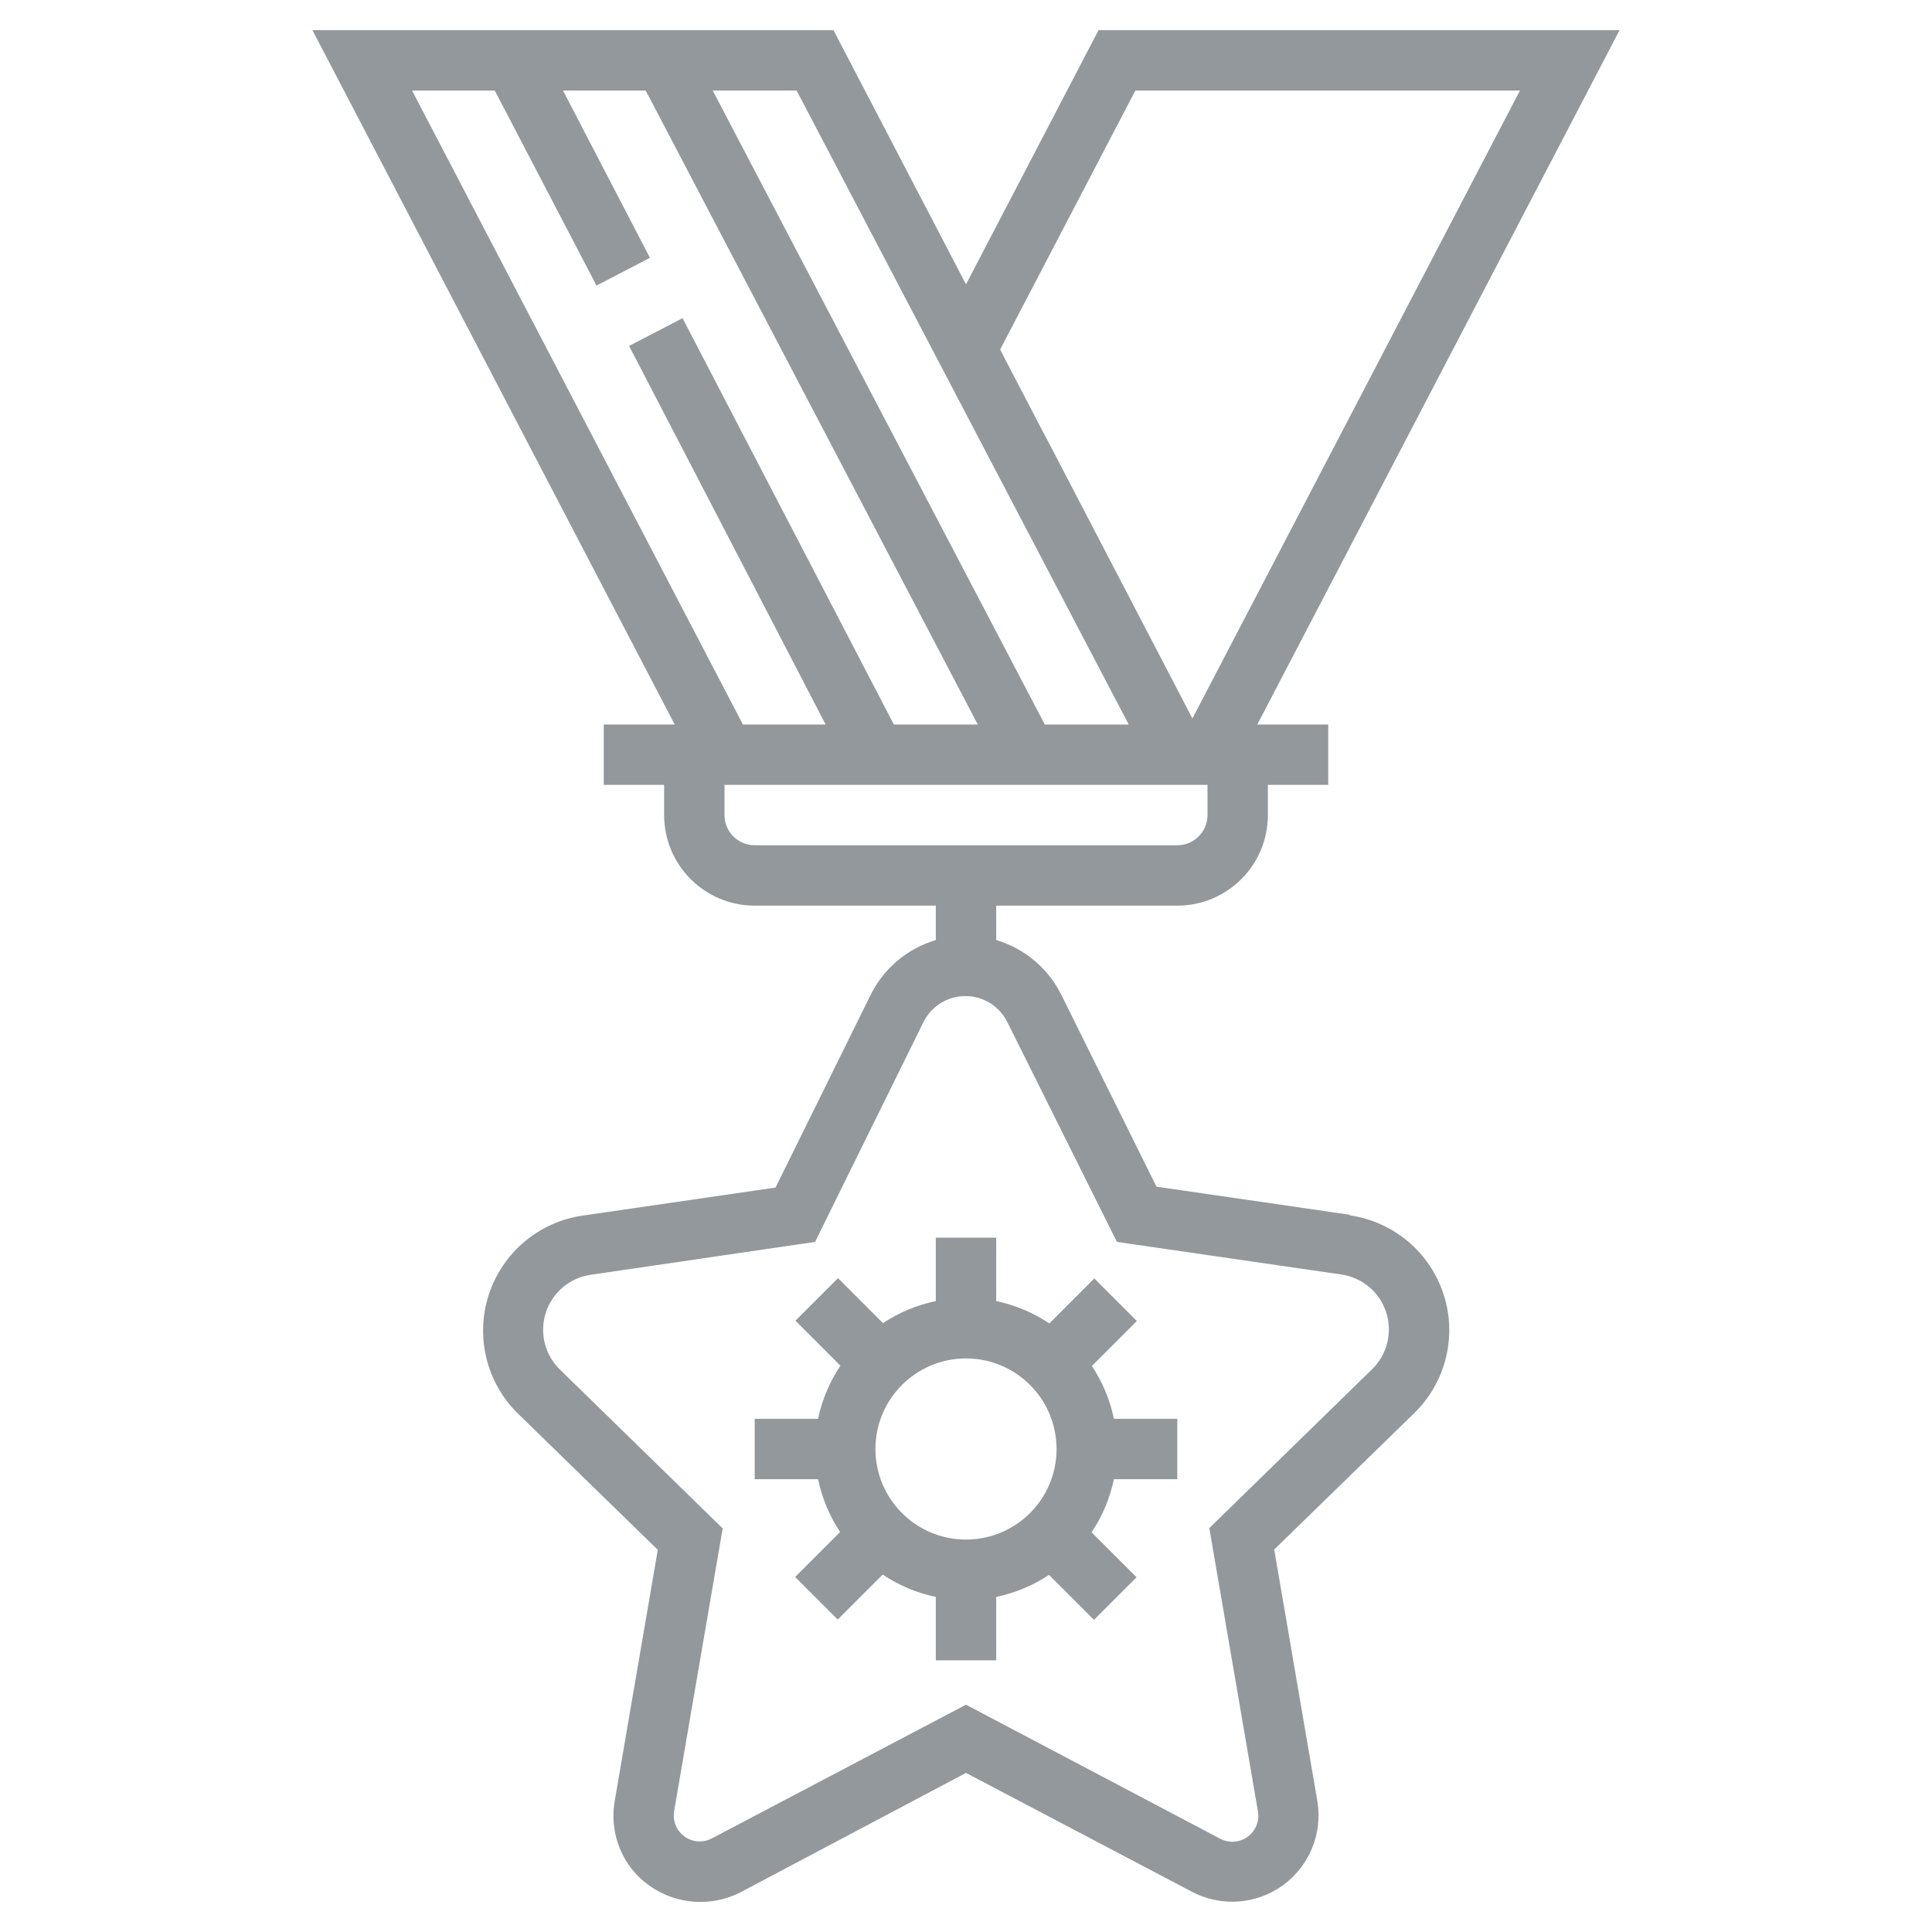
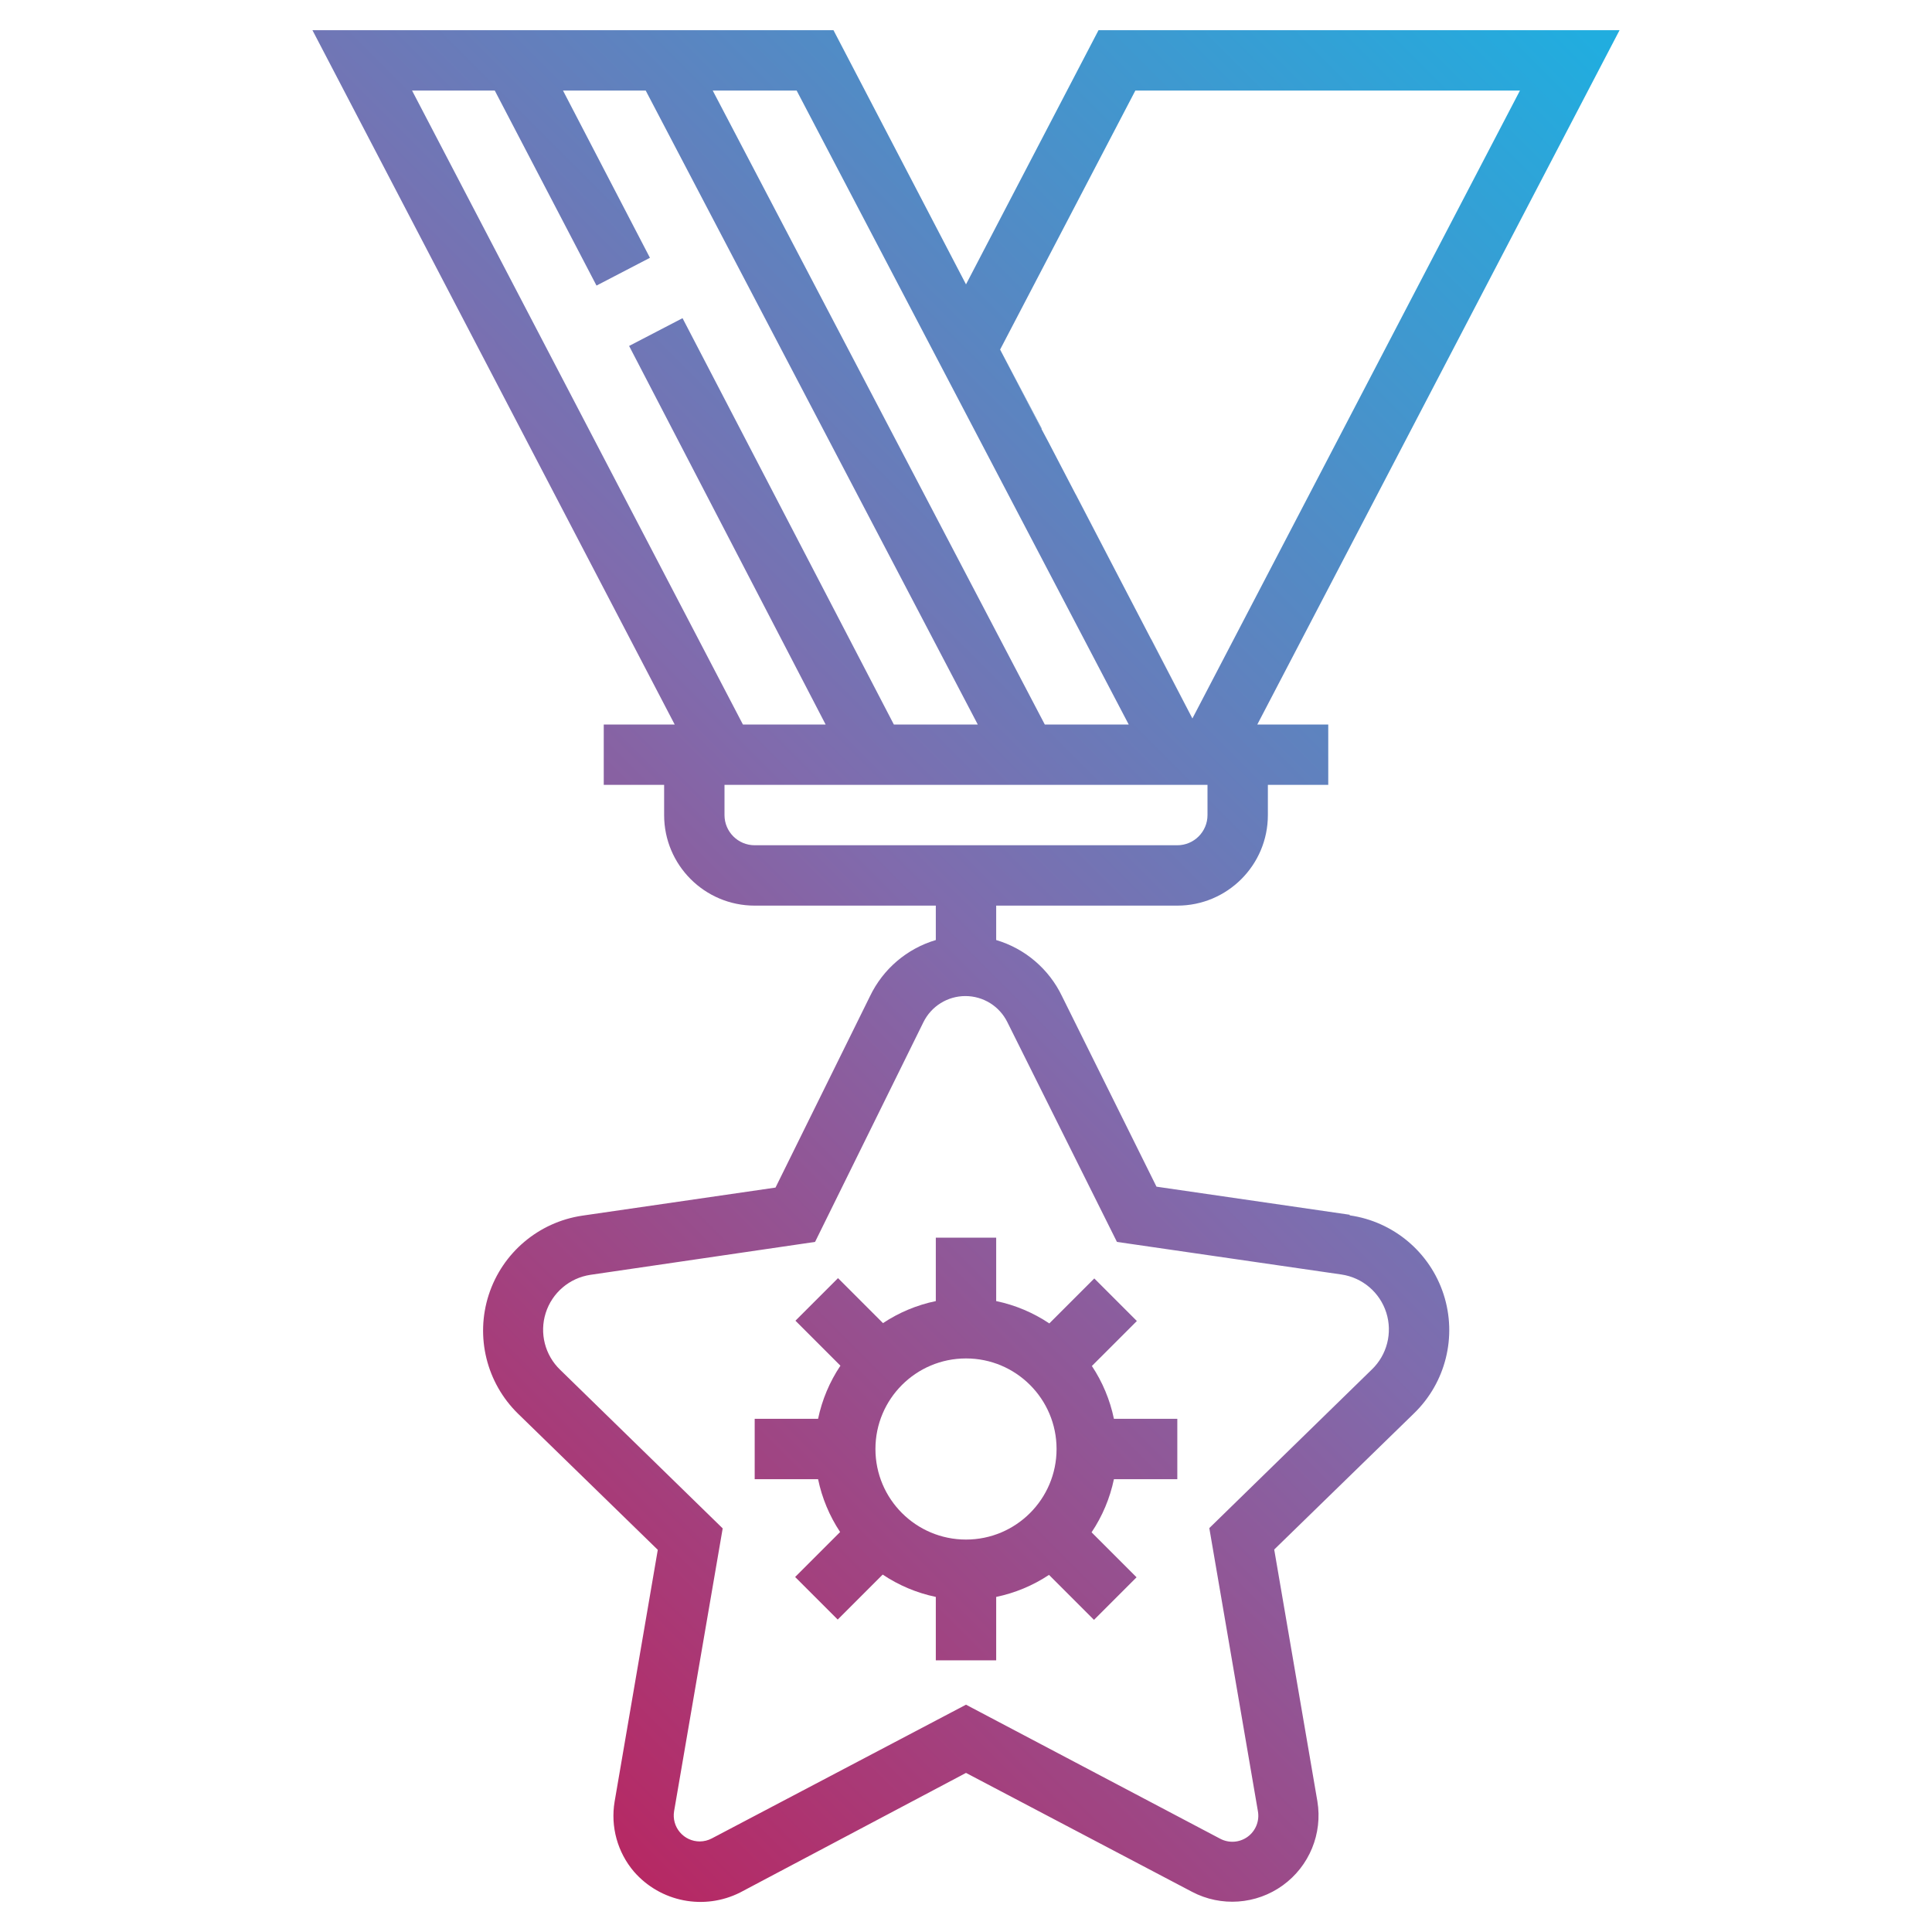
- <svg xmlns="http://www.w3.org/2000/svg" id="Layer_1" data-name="Layer 1" viewBox="0 0 64 64">
+ <svg xmlns="http://www.w3.org/2000/svg" xmlns:xlink="http://www.w3.org/1999/xlink" id="Layer_2" data-name="Layer 2" viewBox="0 0 64 64">
  <defs>
-     <style>.cls-1{fill:none;}.cls-2{fill:#93989c;}</style>
+     <style>.cls-1{fill:url(#linear-gradient);}.cls-2{fill:url(#linear-gradient-2);}.cls-3{fill:url(#linear-gradient-3);}.cls-4{fill:url(#linear-gradient-4);}.cls-5{fill:url(#linear-gradient-5);}</style>
+     <linearGradient id="linear-gradient" x1="14.14" y1="39.86" x2="46.27" y2="7.73" gradientUnits="userSpaceOnUse">
+       <stop offset="0" stop-color="#bf1e58" />
+       <stop offset="0.49" stop-color="#806bad" />
+       <stop offset="1" stop-color="#21addf" />
+     </linearGradient>
+     <linearGradient id="linear-gradient-2" x1="10.58" y1="36.13" x2="42.59" y2="4.13" xlink:href="#linear-gradient" />
+     <linearGradient id="linear-gradient-3" x1="17.85" y1="43.45" x2="49.89" y2="11.4" xlink:href="#linear-gradient" />
+     <linearGradient id="linear-gradient-4" x1="16.05" y1="63.95" x2="67.26" y2="12.74" xlink:href="#linear-gradient" />
+     <linearGradient id="linear-gradient-5" x1="5.26" y1="52.91" x2="54.83" y2="3.35" xlink:href="#linear-gradient" />
  </defs>
  <polygon class="cls-1" points="35.63 16.38 37 19 37 19 35.63 16.37 35.63 16.38" />
-   <polygon class="cls-1" points="34.51 14.2 33.13 11.58 34.5 14.21 34.51 14.2" />
-   <polygon class="cls-1" points="37.35 24 26.39 3 23.65 3 34.61 24 37.35 24" />
-   <polygon class="cls-1" points="27.35 24 20.81 11.46 22.58 10.54 29.61 24 32.35 24 21.39 3 18.65 3 21.54 8.54 19.77 9.46 16.39 3 13.65 3 24.61 24 27.35 24" />
-   <polygon class="cls-1" points="38.13 21.17 39.5 23.8 38.13 21.16 38.13 21.17" />
-   <path class="cls-1" d="M44.42,42.22,37,41.14l-3.59-7.28a1.55,1.55,0,0,0-2.78,0L27,41.14l-7.44,1.08a1.84,1.84,0,0,0-1,3.15l5.38,5.25L22.33,60a.86.86,0,0,0,.85,1,.87.87,0,0,0,.4-.1L32,56.47l8.42,4.43A.86.86,0,0,0,41.67,60l-1.61-9.37,5.38-5.25a1.84,1.84,0,0,0-1-3.15ZM39,49H36.9a5,5,0,0,1-.73,1.75l1.49,1.49-1.41,1.41-1.49-1.49A5,5,0,0,1,33,52.9V55H31V52.9a5,5,0,0,1-1.75-.73l-1.49,1.49-1.41-1.41,1.49-1.49A5,5,0,0,1,27.1,49H25V47h2.1a5,5,0,0,1,.73-1.75l-1.49-1.49,1.41-1.41,1.49,1.49A5,5,0,0,1,31,43.1V41h2v2.1a5,5,0,0,1,1.75.73l1.49-1.49,1.41,1.41-1.49,1.49A5,5,0,0,1,36.9,47H39Z" />
-   <circle class="cls-1" cx="32" cy="48" r="3" />
-   <path class="cls-1" d="M40,27V26H24v1a1,1,0,0,0,1,1H39A1,1,0,0,0,40,27Z" />
-   <path class="cls-2" d="M36.17,45.25l1.49-1.49-1.41-1.41-1.49,1.49A5,5,0,0,0,33,43.1V41H31v2.1a5,5,0,0,0-1.75.73l-1.49-1.49-1.41,1.41,1.49,1.49A5,5,0,0,0,27.1,47H25v2h2.1a5,5,0,0,0,.73,1.75l-1.49,1.49,1.41,1.41,1.49-1.49A5,5,0,0,0,31,52.9V55h2V52.9a5,5,0,0,0,1.75-.73l1.49,1.49,1.41-1.41-1.49-1.49A5,5,0,0,0,36.9,49H39V47H36.9A5,5,0,0,0,36.17,45.25ZM32,51a3,3,0,1,1,3-3A3,3,0,0,1,32,51Z" />
-   <path class="cls-2" d="M44.71,40.24l-6.4-.93L35.18,33A3.53,3.53,0,0,0,33,31.14V30h6a3,3,0,0,0,3-3V26h2V24H41.65l12-23H36.39L32,9.42,27.61,1H10.35l12,23H20v2h2v1a3,3,0,0,0,3,3h6v1.14A3.53,3.53,0,0,0,28.82,33l-3.13,6.34-6.4.93a3.85,3.85,0,0,0-2.13,6.56l4.63,4.51-1.43,8.34A2.85,2.85,0,0,0,21,62a2.92,2.92,0,0,0,3.52.69L32,58.73l7.49,3.94a2.86,2.86,0,0,0,4.15-3l-1.43-8.34,4.63-4.51a3.84,3.84,0,0,0-2.13-6.56ZM37.61,3H50.35L39.5,23.8l-1.37-2.63h0L37,19h0l-1.37-2.63h0l-.88-1.69-.25-.47h0l-1.37-2.63ZM26.39,3l11,21H34.61l-11-21ZM13.65,3h2.74l3.37,6.46,1.77-.92L18.65,3h2.74l11,21H29.61l-7-13.46-1.77.92L27.35,24H24.61ZM25,28a1,1,0,0,1-1-1V26H40v1a1,1,0,0,1-1,1ZM45.44,45.37l-5.38,5.25L41.67,60a.86.86,0,0,1-1.25.91L32,56.47,23.58,60.9a.87.87,0,0,1-.4.1.86.86,0,0,1-.85-1l1.61-9.37-5.38-5.25a1.84,1.84,0,0,1,1-3.15L27,41.14l3.59-7.28a1.55,1.55,0,0,1,2.78,0L37,41.14l7.44,1.08a1.84,1.84,0,0,1,1,3.15Z" />
+   <polygon class="cls-2" points="34.51 14.2 33.13 11.58 34.5 14.21 34.51 14.2" />
+   <polygon class="cls-3" points="38.13 21.17 39.5 23.8 38.13 21.16 38.13 21.17" />
+   <path class="cls-4" d="M36.17,45.25l1.49-1.49-1.41-1.41-1.49,1.49A5,5,0,0,0,33,43.1V41H31v2.1a5,5,0,0,0-1.75.73l-1.49-1.49-1.41,1.41,1.49,1.49A5,5,0,0,0,27.1,47H25v2h2.1a5,5,0,0,0,.73,1.75l-1.49,1.49,1.41,1.41,1.49-1.49A5,5,0,0,0,31,52.9V55h2V52.9a5,5,0,0,0,1.75-.73l1.49,1.49,1.41-1.41-1.49-1.49A5,5,0,0,0,36.9,49H39V47H36.9A5,5,0,0,0,36.17,45.25ZM32,51a3,3,0,1,1,3-3A3,3,0,0,1,32,51Z" />
+   <path class="cls-5" d="M44.71,40.24l-6.4-.93L35.18,33A3.53,3.53,0,0,0,33,31.14V30h6a3,3,0,0,0,3-3V26h2V24H41.65l12-23H36.39L32,9.42,27.61,1H10.35l12,23H20v2h2v1a3,3,0,0,0,3,3h6v1.14A3.53,3.53,0,0,0,28.82,33l-3.13,6.34-6.4.93a3.85,3.85,0,0,0-2.13,6.56l4.63,4.51-1.43,8.34A2.85,2.85,0,0,0,21,62a2.92,2.92,0,0,0,3.52.69L32,58.73l7.49,3.94a2.86,2.86,0,0,0,4.15-3l-1.43-8.34,4.63-4.51a3.84,3.84,0,0,0-2.13-6.56ZM37.61,3H50.35L39.5,23.8l-1.37-2.63h0L37,19h0l-1.37-2.63h0l-.88-1.69-.25-.47h0l-1.37-2.63ZM26.39,3l11,21H34.61l-11-21ZM13.65,3h2.74l3.37,6.46,1.77-.92L18.65,3h2.74l11,21H29.61l-7-13.46-1.77.92L27.35,24H24.61ZM25,28a1,1,0,0,1-1-1V26H40v1a1,1,0,0,1-1,1ZM45.44,45.37l-5.38,5.25L41.67,60a.86.86,0,0,1-1.25.91L32,56.47,23.58,60.9a.87.87,0,0,1-.4.1.86.86,0,0,1-.85-1l1.61-9.37-5.38-5.25a1.84,1.84,0,0,1,1-3.15L27,41.14l3.59-7.28a1.55,1.55,0,0,1,2.78,0L37,41.14l7.44,1.08a1.84,1.84,0,0,1,1,3.15Z" />
</svg>
